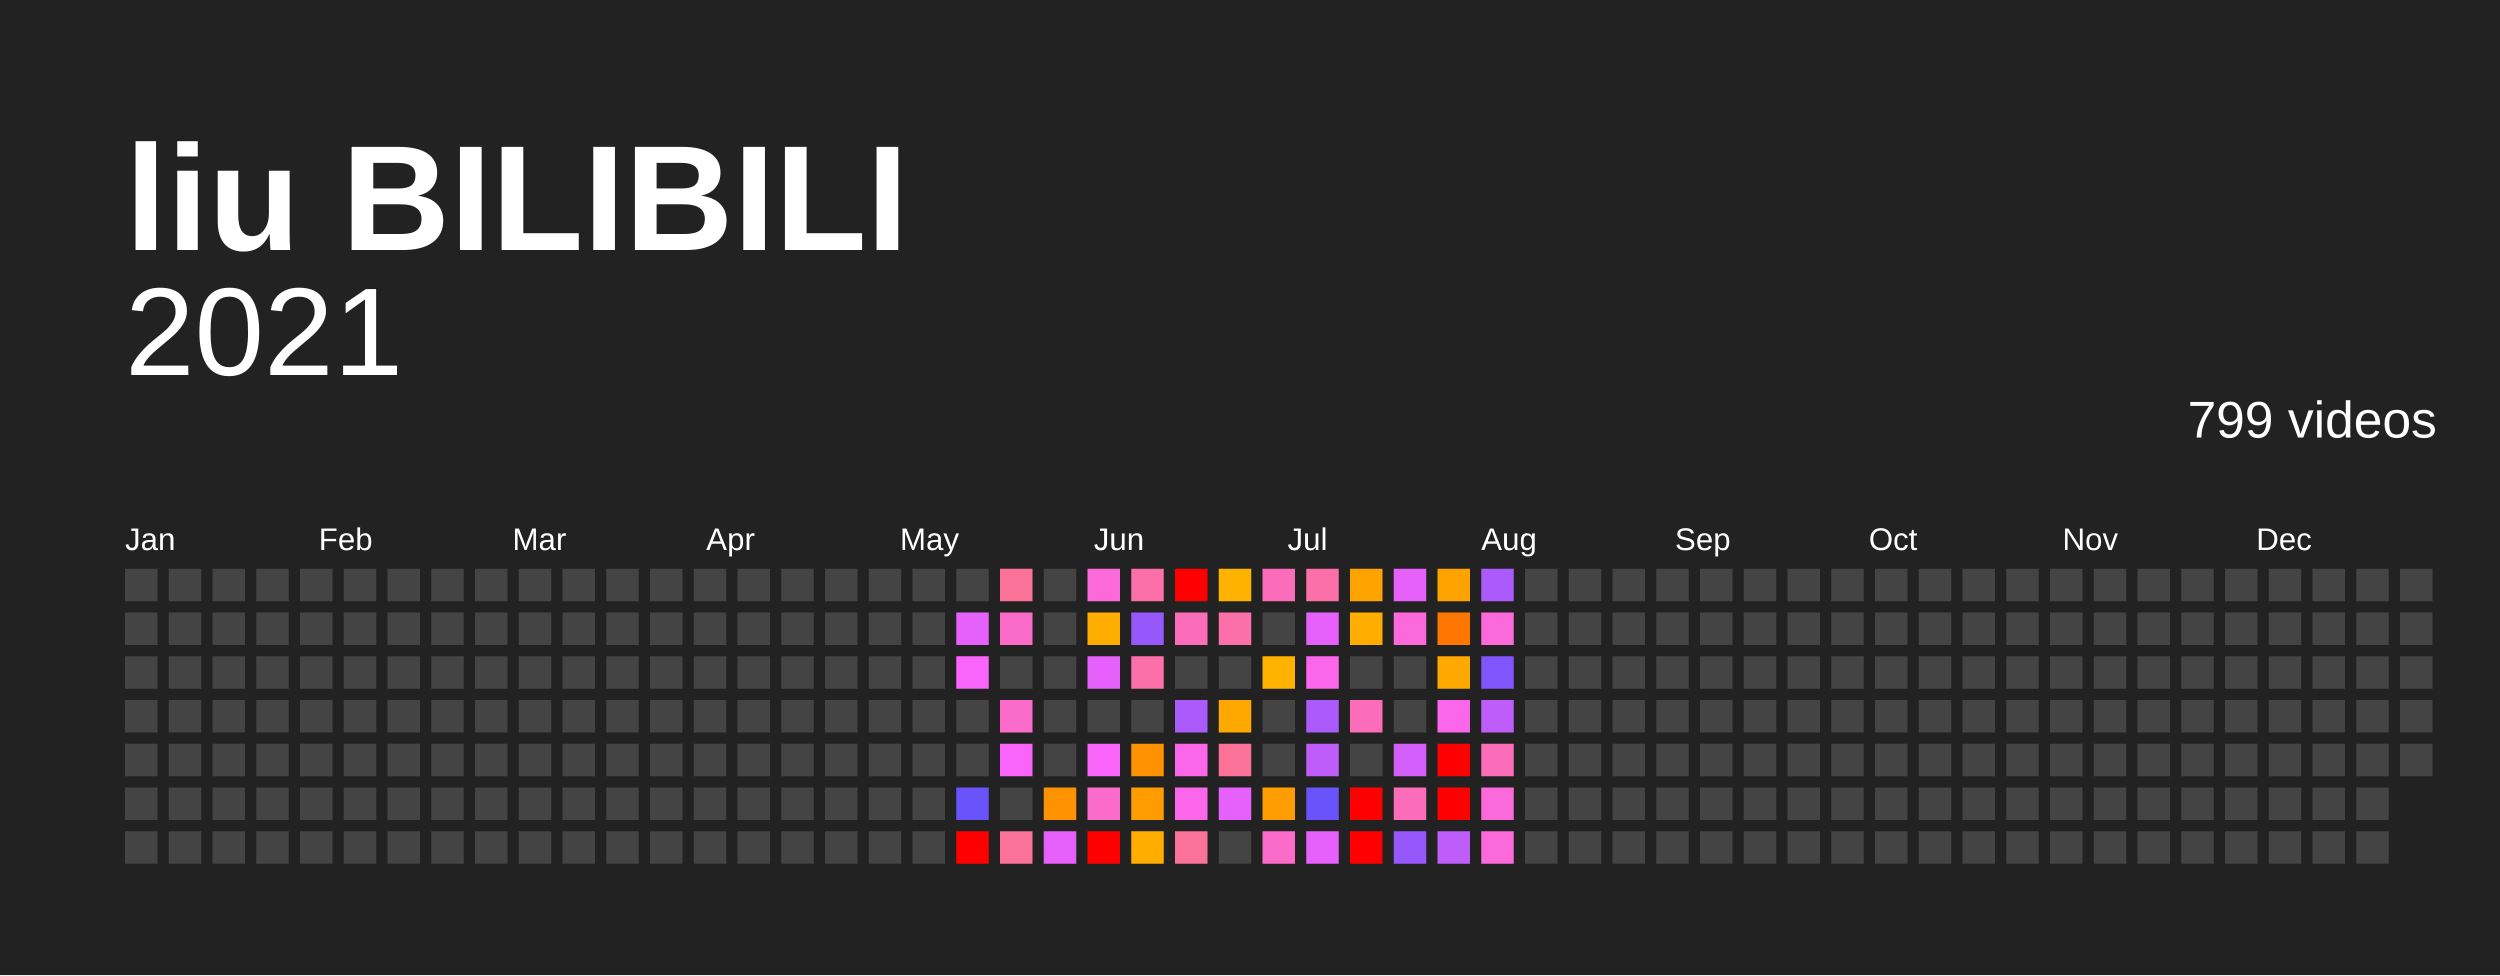
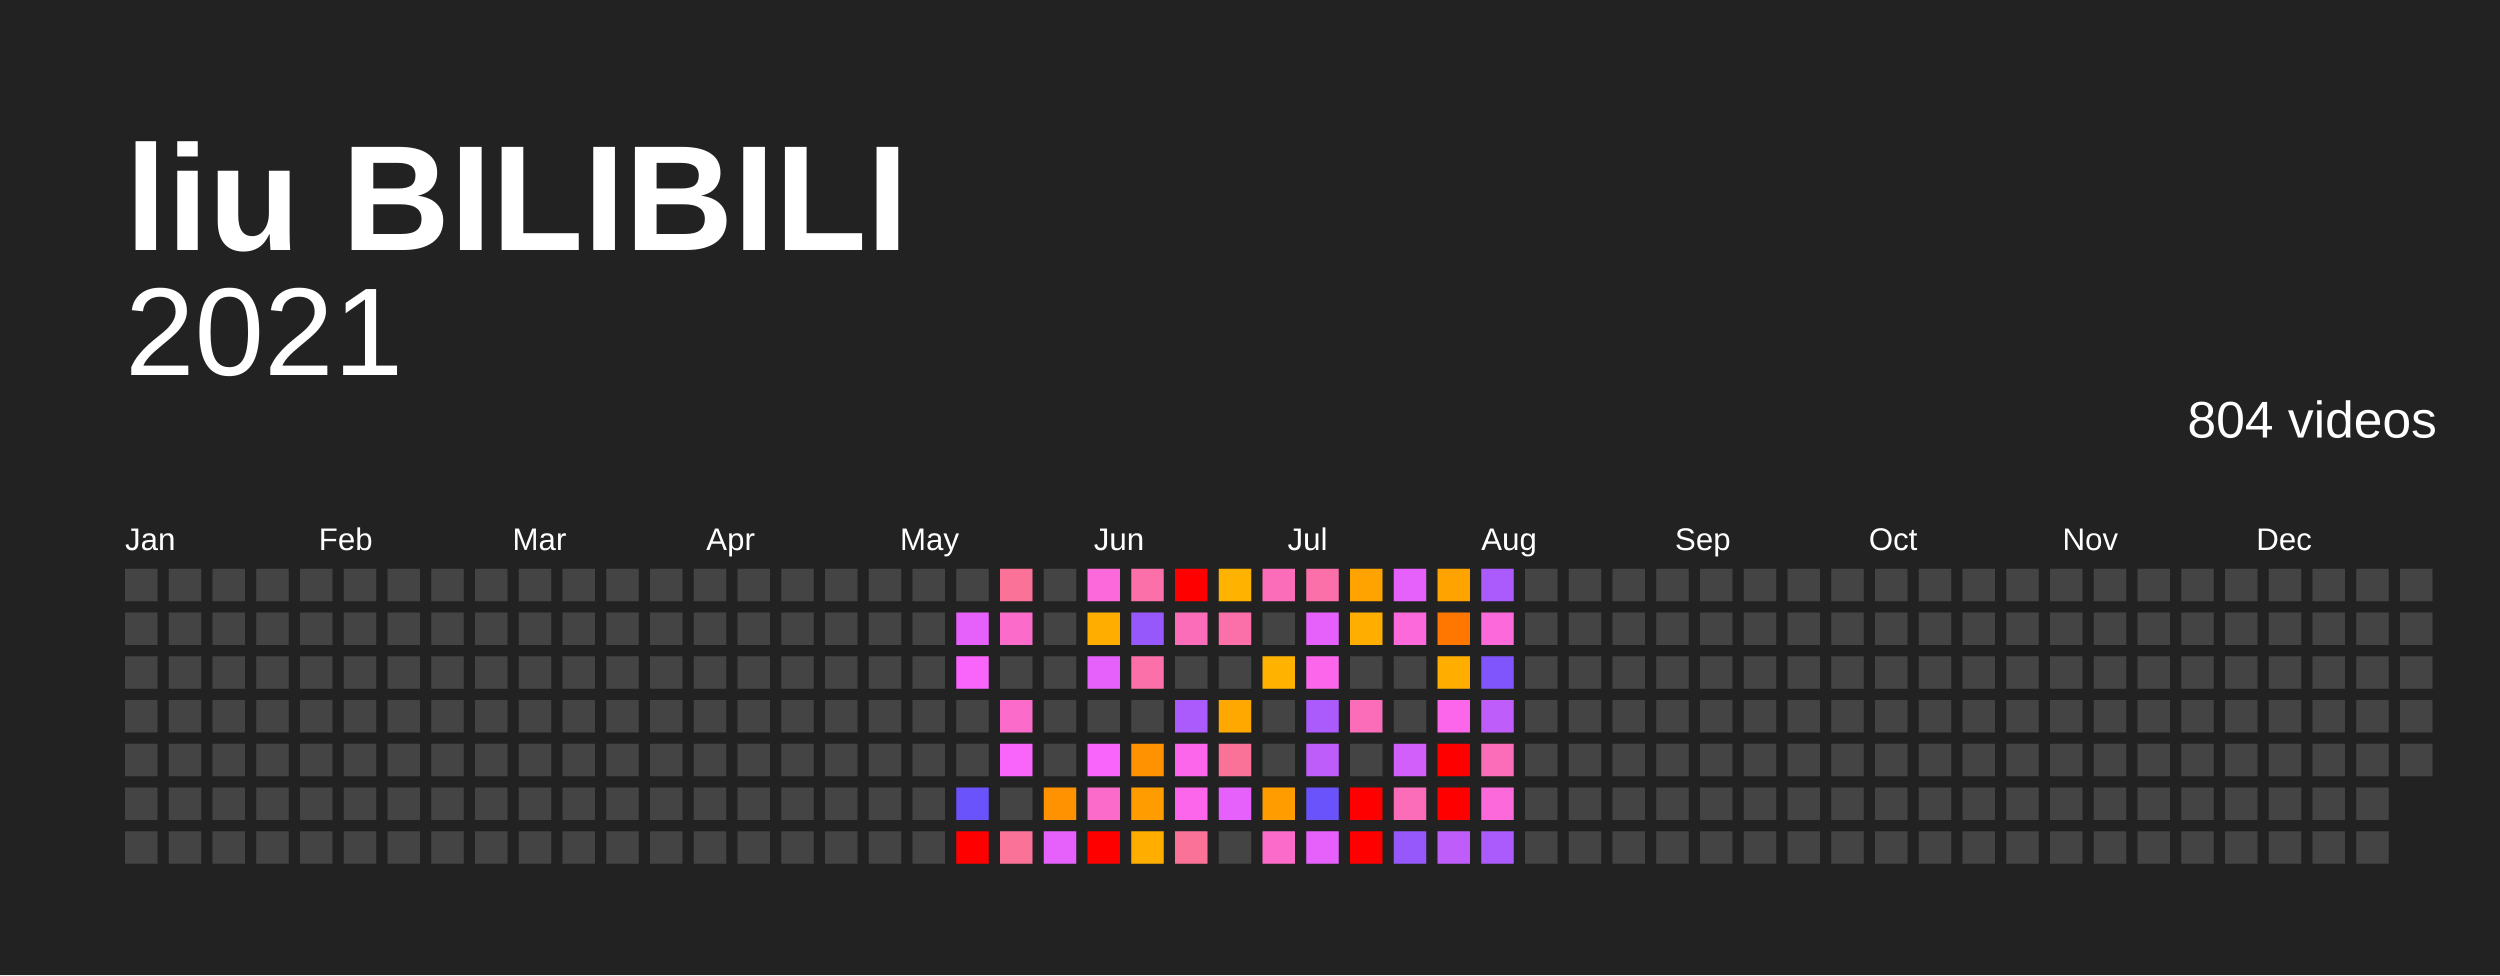
<svg xmlns="http://www.w3.org/2000/svg" baseProfile="full" height="78mm" version="1.1" viewBox="0,0,200,78" width="200mm">
  <defs />
  <rect fill="#222222" height="78" width="200" x="0" y="0" />
  <text fill="#FFFFFF" style="font-size:12px; font-family:Arial; font-weight:bold;" x="10" y="20">liu BILIBILI</text>
  <text alignment-baseline="hanging" fill="#FFFFFF" style="font-size:10.0px; font-family:Arial;" x="10" y="30">2021</text>
-   <text alignment-baseline="hanging" fill="#FFFFFF" style="font-size:4.125px; font-family:Arial;" x="175" y="35">799 videos</text>
+   <text alignment-baseline="hanging" fill="#FFFFFF" style="font-size:4.125px; font-family:Arial;" x="175" y="35">804 videos</text>
  <text fill="#FFFFFF" style="font-size:2.5px; font-family:Arial" x="10.0" y="44">Jan</text>
  <text fill="#FFFFFF" style="font-size:2.5px; font-family:Arial" x="25.5" y="44">Feb</text>
  <text fill="#FFFFFF" style="font-size:2.5px; font-family:Arial" x="41.0" y="44">Mar</text>
  <text fill="#FFFFFF" style="font-size:2.5px; font-family:Arial" x="56.5" y="44">Apr</text>
  <text fill="#FFFFFF" style="font-size:2.5px; font-family:Arial" x="72.0" y="44">May</text>
  <text fill="#FFFFFF" style="font-size:2.5px; font-family:Arial" x="87.5" y="44">Jun</text>
  <text fill="#FFFFFF" style="font-size:2.5px; font-family:Arial" x="103.0" y="44">Jul</text>
  <text fill="#FFFFFF" style="font-size:2.5px; font-family:Arial" x="118.5" y="44">Aug</text>
  <text fill="#FFFFFF" style="font-size:2.5px; font-family:Arial" x="134.0" y="44">Sep</text>
  <text fill="#FFFFFF" style="font-size:2.5px; font-family:Arial" x="149.5" y="44">Oct</text>
  <text fill="#FFFFFF" style="font-size:2.5px; font-family:Arial" x="165.0" y="44">Nov</text>
  <text fill="#FFFFFF" style="font-size:2.5px; font-family:Arial" x="180.5" y="44">Dec</text>
  <rect fill="#444444" height="2.6" width="2.6" x="10.0" y="45.5" />
  <rect fill="#444444" height="2.6" width="2.6" x="10.0" y="49.0" />
  <rect fill="#444444" height="2.6" width="2.6" x="10.0" y="52.5" />
  <rect fill="#444444" height="2.6" width="2.6" x="10.0" y="56.0" />
  <rect fill="#444444" height="2.6" width="2.6" x="10.0" y="59.5" />
  <rect fill="#444444" height="2.6" width="2.6" x="10.0" y="63.0" />
  <rect fill="#444444" height="2.6" width="2.6" x="10.0" y="66.5" />
  <rect fill="#444444" height="2.6" width="2.6" x="13.5" y="45.5" />
  <rect fill="#444444" height="2.6" width="2.6" x="13.5" y="49.0" />
  <rect fill="#444444" height="2.6" width="2.6" x="13.5" y="52.5" />
  <rect fill="#444444" height="2.6" width="2.6" x="13.5" y="56.0" />
  <rect fill="#444444" height="2.6" width="2.6" x="13.5" y="59.5" />
  <rect fill="#444444" height="2.6" width="2.6" x="13.5" y="63.0" />
  <rect fill="#444444" height="2.6" width="2.6" x="13.5" y="66.5" />
  <rect fill="#444444" height="2.6" width="2.6" x="17.0" y="45.5" />
  <rect fill="#444444" height="2.6" width="2.6" x="17.0" y="49.0" />
  <rect fill="#444444" height="2.6" width="2.6" x="17.0" y="52.5" />
  <rect fill="#444444" height="2.6" width="2.6" x="17.0" y="56.0" />
  <rect fill="#444444" height="2.6" width="2.6" x="17.0" y="59.5" />
  <rect fill="#444444" height="2.6" width="2.6" x="17.0" y="63.0" />
  <rect fill="#444444" height="2.6" width="2.6" x="17.0" y="66.5" />
  <rect fill="#444444" height="2.6" width="2.6" x="20.5" y="45.5" />
  <rect fill="#444444" height="2.6" width="2.6" x="20.5" y="49.0" />
  <rect fill="#444444" height="2.6" width="2.6" x="20.5" y="52.5" />
  <rect fill="#444444" height="2.6" width="2.6" x="20.5" y="56.0" />
  <rect fill="#444444" height="2.6" width="2.6" x="20.5" y="59.5" />
  <rect fill="#444444" height="2.6" width="2.6" x="20.5" y="63.0" />
  <rect fill="#444444" height="2.6" width="2.6" x="20.5" y="66.5" />
  <rect fill="#444444" height="2.6" width="2.6" x="24.0" y="45.5" />
  <rect fill="#444444" height="2.6" width="2.6" x="24.0" y="49.0" />
  <rect fill="#444444" height="2.6" width="2.6" x="24.0" y="52.5" />
  <rect fill="#444444" height="2.6" width="2.6" x="24.0" y="56.0" />
  <rect fill="#444444" height="2.6" width="2.6" x="24.0" y="59.5" />
  <rect fill="#444444" height="2.6" width="2.6" x="24.0" y="63.0" />
  <rect fill="#444444" height="2.6" width="2.6" x="24.0" y="66.5" />
  <rect fill="#444444" height="2.6" width="2.6" x="27.5" y="45.5" />
  <rect fill="#444444" height="2.6" width="2.6" x="27.5" y="49.0" />
  <rect fill="#444444" height="2.6" width="2.6" x="27.5" y="52.5" />
  <rect fill="#444444" height="2.6" width="2.6" x="27.5" y="56.0" />
  <rect fill="#444444" height="2.6" width="2.6" x="27.5" y="59.5" />
  <rect fill="#444444" height="2.6" width="2.6" x="27.5" y="63.0" />
  <rect fill="#444444" height="2.6" width="2.6" x="27.5" y="66.5" />
  <rect fill="#444444" height="2.6" width="2.6" x="31.0" y="45.5" />
  <rect fill="#444444" height="2.6" width="2.6" x="31.0" y="49.0" />
  <rect fill="#444444" height="2.6" width="2.6" x="31.0" y="52.5" />
  <rect fill="#444444" height="2.6" width="2.6" x="31.0" y="56.0" />
  <rect fill="#444444" height="2.6" width="2.6" x="31.0" y="59.5" />
  <rect fill="#444444" height="2.6" width="2.6" x="31.0" y="63.0" />
  <rect fill="#444444" height="2.6" width="2.6" x="31.0" y="66.5" />
  <rect fill="#444444" height="2.6" width="2.6" x="34.5" y="45.5" />
  <rect fill="#444444" height="2.6" width="2.6" x="34.5" y="49.0" />
  <rect fill="#444444" height="2.6" width="2.6" x="34.5" y="52.5" />
  <rect fill="#444444" height="2.6" width="2.6" x="34.5" y="56.0" />
  <rect fill="#444444" height="2.6" width="2.6" x="34.5" y="59.5" />
  <rect fill="#444444" height="2.6" width="2.6" x="34.5" y="63.0" />
  <rect fill="#444444" height="2.6" width="2.6" x="34.5" y="66.5" />
  <rect fill="#444444" height="2.6" width="2.6" x="38.0" y="45.5" />
  <rect fill="#444444" height="2.6" width="2.6" x="38.0" y="49.0" />
  <rect fill="#444444" height="2.6" width="2.6" x="38.0" y="52.5" />
  <rect fill="#444444" height="2.6" width="2.6" x="38.0" y="56.0" />
  <rect fill="#444444" height="2.6" width="2.6" x="38.0" y="59.5" />
  <rect fill="#444444" height="2.6" width="2.6" x="38.0" y="63.0" />
  <rect fill="#444444" height="2.6" width="2.6" x="38.0" y="66.5" />
  <rect fill="#444444" height="2.6" width="2.6" x="41.5" y="45.5" />
  <rect fill="#444444" height="2.6" width="2.6" x="41.5" y="49.0" />
  <rect fill="#444444" height="2.6" width="2.6" x="41.5" y="52.5" />
  <rect fill="#444444" height="2.6" width="2.6" x="41.5" y="56.0" />
  <rect fill="#444444" height="2.6" width="2.6" x="41.5" y="59.5" />
  <rect fill="#444444" height="2.6" width="2.6" x="41.5" y="63.0" />
  <rect fill="#444444" height="2.6" width="2.6" x="41.5" y="66.5" />
  <rect fill="#444444" height="2.6" width="2.6" x="45.0" y="45.5" />
  <rect fill="#444444" height="2.6" width="2.6" x="45.0" y="49.0" />
  <rect fill="#444444" height="2.6" width="2.6" x="45.0" y="52.5" />
  <rect fill="#444444" height="2.6" width="2.6" x="45.0" y="56.0" />
  <rect fill="#444444" height="2.6" width="2.6" x="45.0" y="59.5" />
  <rect fill="#444444" height="2.6" width="2.6" x="45.0" y="63.0" />
  <rect fill="#444444" height="2.6" width="2.6" x="45.0" y="66.5" />
  <rect fill="#444444" height="2.6" width="2.6" x="48.5" y="45.5" />
  <rect fill="#444444" height="2.6" width="2.6" x="48.5" y="49.0" />
  <rect fill="#444444" height="2.6" width="2.6" x="48.5" y="52.5" />
  <rect fill="#444444" height="2.6" width="2.6" x="48.5" y="56.0" />
  <rect fill="#444444" height="2.6" width="2.6" x="48.5" y="59.5" />
  <rect fill="#444444" height="2.6" width="2.6" x="48.5" y="63.0" />
  <rect fill="#444444" height="2.6" width="2.6" x="48.5" y="66.5" />
  <rect fill="#444444" height="2.6" width="2.6" x="52.0" y="45.5" />
  <rect fill="#444444" height="2.6" width="2.6" x="52.0" y="49.0" />
  <rect fill="#444444" height="2.6" width="2.6" x="52.0" y="52.5" />
  <rect fill="#444444" height="2.6" width="2.6" x="52.0" y="56.0" />
  <rect fill="#444444" height="2.6" width="2.6" x="52.0" y="59.5" />
  <rect fill="#444444" height="2.6" width="2.6" x="52.0" y="63.0" />
  <rect fill="#444444" height="2.6" width="2.6" x="52.0" y="66.5" />
  <rect fill="#444444" height="2.6" width="2.6" x="55.5" y="45.5" />
  <rect fill="#444444" height="2.6" width="2.6" x="55.5" y="49.0" />
  <rect fill="#444444" height="2.6" width="2.6" x="55.5" y="52.5" />
  <rect fill="#444444" height="2.6" width="2.6" x="55.5" y="56.0" />
  <rect fill="#444444" height="2.6" width="2.6" x="55.5" y="59.5" />
  <rect fill="#444444" height="2.6" width="2.6" x="55.5" y="63.0" />
  <rect fill="#444444" height="2.6" width="2.6" x="55.5" y="66.5" />
  <rect fill="#444444" height="2.6" width="2.6" x="59.0" y="45.5" />
  <rect fill="#444444" height="2.6" width="2.6" x="59.0" y="49.0" />
  <rect fill="#444444" height="2.6" width="2.6" x="59.0" y="52.5" />
  <rect fill="#444444" height="2.6" width="2.6" x="59.0" y="56.0" />
  <rect fill="#444444" height="2.6" width="2.6" x="59.0" y="59.5" />
  <rect fill="#444444" height="2.6" width="2.6" x="59.0" y="63.0" />
  <rect fill="#444444" height="2.6" width="2.6" x="59.0" y="66.5" />
  <rect fill="#444444" height="2.6" width="2.6" x="62.5" y="45.5" />
  <rect fill="#444444" height="2.6" width="2.6" x="62.5" y="49.0" />
  <rect fill="#444444" height="2.6" width="2.6" x="62.5" y="52.5" />
  <rect fill="#444444" height="2.6" width="2.6" x="62.5" y="56.0" />
  <rect fill="#444444" height="2.6" width="2.6" x="62.5" y="59.5" />
  <rect fill="#444444" height="2.6" width="2.6" x="62.5" y="63.0" />
  <rect fill="#444444" height="2.6" width="2.6" x="62.5" y="66.5" />
  <rect fill="#444444" height="2.6" width="2.6" x="66.0" y="45.5" />
  <rect fill="#444444" height="2.6" width="2.6" x="66.0" y="49.0" />
  <rect fill="#444444" height="2.6" width="2.6" x="66.0" y="52.5" />
  <rect fill="#444444" height="2.6" width="2.6" x="66.0" y="56.0" />
  <rect fill="#444444" height="2.6" width="2.6" x="66.0" y="59.5" />
  <rect fill="#444444" height="2.6" width="2.6" x="66.0" y="63.0" />
  <rect fill="#444444" height="2.6" width="2.6" x="66.0" y="66.5" />
  <rect fill="#444444" height="2.6" width="2.6" x="69.5" y="45.5" />
  <rect fill="#444444" height="2.6" width="2.6" x="69.5" y="49.0" />
  <rect fill="#444444" height="2.6" width="2.6" x="69.5" y="52.5" />
  <rect fill="#444444" height="2.6" width="2.6" x="69.5" y="56.0" />
  <rect fill="#444444" height="2.6" width="2.6" x="69.5" y="59.5" />
  <rect fill="#444444" height="2.6" width="2.6" x="69.5" y="63.0" />
  <rect fill="#444444" height="2.6" width="2.6" x="69.5" y="66.5" />
  <rect fill="#444444" height="2.6" width="2.6" x="73.0" y="45.5" />
  <rect fill="#444444" height="2.6" width="2.6" x="73.0" y="49.0" />
  <rect fill="#444444" height="2.6" width="2.6" x="73.0" y="52.5" />
  <rect fill="#444444" height="2.6" width="2.6" x="73.0" y="56.0" />
  <rect fill="#444444" height="2.6" width="2.6" x="73.0" y="59.5" />
  <rect fill="#444444" height="2.6" width="2.6" x="73.0" y="63.0" />
  <rect fill="#444444" height="2.6" width="2.6" x="73.0" y="66.5" />
  <rect fill="#444444" height="2.6" width="2.6" x="76.5" y="45.5" />
  <rect fill="#e661fb" height="2.6" width="2.6" x="76.5" y="49.0" />
  <rect fill="#f964fb" height="2.6" width="2.6" x="76.5" y="52.5" />
  <rect fill="#444444" height="2.6" width="2.6" x="76.5" y="56.0" />
  <rect fill="#444444" height="2.6" width="2.6" x="76.5" y="59.5" />
  <rect fill="#6a53fb" height="2.6" width="2.6" x="76.5" y="63.0" />
  <rect fill="red" height="2.6" width="2.6" x="76.5" y="66.5" />
  <rect fill="#fb7299" height="2.6" width="2.6" x="80.0" y="45.5" />
  <rect fill="#fb6bc9" height="2.6" width="2.6" x="80.0" y="49.0" />
  <rect fill="#444444" height="2.6" width="2.6" x="80.0" y="52.5" />
  <rect fill="#fb6bc9" height="2.6" width="2.6" x="80.0" y="56.0" />
  <rect fill="#f964fb" height="2.6" width="2.6" x="80.0" y="59.5" />
  <rect fill="#444444" height="2.6" width="2.6" x="80.0" y="63.0" />
  <rect fill="#fb7299" height="2.6" width="2.6" x="80.0" y="66.5" />
  <rect fill="#444444" height="2.6" width="2.6" x="83.5" y="45.5" />
  <rect fill="#444444" height="2.6" width="2.6" x="83.5" y="49.0" />
  <rect fill="#444444" height="2.6" width="2.6" x="83.5" y="52.5" />
  <rect fill="#444444" height="2.6" width="2.6" x="83.5" y="56.0" />
  <rect fill="#444444" height="2.6" width="2.6" x="83.5" y="59.5" />
  <rect fill="#ff9200" height="2.6" width="2.6" x="83.5" y="63.0" />
  <rect fill="#e661fb" height="2.6" width="2.6" x="83.5" y="66.5" />
  <rect fill="#fb69da" height="2.6" width="2.6" x="87.0" y="45.5" />
  <rect fill="#ffae00" height="2.6" width="2.6" x="87.0" y="49.0" />
  <rect fill="#e661fb" height="2.6" width="2.6" x="87.0" y="52.5" />
  <rect fill="#444444" height="2.6" width="2.6" x="87.0" y="56.0" />
  <rect fill="#f964fb" height="2.6" width="2.6" x="87.0" y="59.5" />
  <rect fill="#fb6bc9" height="2.6" width="2.6" x="87.0" y="63.0" />
  <rect fill="red" height="2.6" width="2.6" x="87.0" y="66.5" />
  <rect fill="#fb70a8" height="2.6" width="2.6" x="90.5" y="45.5" />
  <rect fill="#9658fb" height="2.6" width="2.6" x="90.5" y="49.0" />
  <rect fill="#fb70a8" height="2.6" width="2.6" x="90.5" y="52.5" />
  <rect fill="#444444" height="2.6" width="2.6" x="90.5" y="56.0" />
  <rect fill="#ff9200" height="2.6" width="2.6" x="90.5" y="59.5" />
  <rect fill="#ff9d00" height="2.6" width="2.6" x="90.5" y="63.0" />
  <rect fill="#ffae00" height="2.6" width="2.6" x="90.5" y="66.5" />
  <rect fill="red" height="2.6" width="2.6" x="94.0" y="45.5" />
  <rect fill="#fb6db8" height="2.6" width="2.6" x="94.0" y="49.0" />
  <rect fill="#444444" height="2.6" width="2.6" x="94.0" y="52.5" />
  <rect fill="#ab5afb" height="2.6" width="2.6" x="94.0" y="56.0" />
  <rect fill="#fb66eb" height="2.6" width="2.6" x="94.0" y="59.5" />
  <rect fill="#fb66eb" height="2.6" width="2.6" x="94.0" y="63.0" />
  <rect fill="#fb7299" height="2.6" width="2.6" x="94.0" y="66.5" />
  <rect fill="#ffb300" height="2.6" width="2.6" x="97.5" y="45.5" />
  <rect fill="#fb70a8" height="2.6" width="2.6" x="97.5" y="49.0" />
  <rect fill="#444444" height="2.6" width="2.6" x="97.5" y="52.5" />
  <rect fill="#ffa800" height="2.6" width="2.6" x="97.5" y="56.0" />
  <rect fill="#fb7299" height="2.6" width="2.6" x="97.5" y="59.5" />
  <rect fill="#e661fb" height="2.6" width="2.6" x="97.5" y="63.0" />
  <rect fill="#444444" height="2.6" width="2.6" x="97.5" y="66.5" />
  <rect fill="#fb6db8" height="2.6" width="2.6" x="101.0" y="45.5" />
  <rect fill="#444444" height="2.6" width="2.6" x="101.0" y="49.0" />
  <rect fill="#ffb300" height="2.6" width="2.6" x="101.0" y="52.5" />
  <rect fill="#444444" height="2.6" width="2.6" x="101.0" y="56.0" />
  <rect fill="#444444" height="2.6" width="2.6" x="101.0" y="59.5" />
  <rect fill="#ff9d00" height="2.6" width="2.6" x="101.0" y="63.0" />
  <rect fill="#fb6bc9" height="2.6" width="2.6" x="101.0" y="66.5" />
  <rect fill="#fb70a8" height="2.6" width="2.6" x="104.5" y="45.5" />
  <rect fill="#e661fb" height="2.6" width="2.6" x="104.5" y="49.0" />
  <rect fill="#fb66eb" height="2.6" width="2.6" x="104.5" y="52.5" />
  <rect fill="#ab5afb" height="2.6" width="2.6" x="104.5" y="56.0" />
  <rect fill="#bf5dfb" height="2.6" width="2.6" x="104.5" y="59.5" />
  <rect fill="#6a53fb" height="2.6" width="2.6" x="104.5" y="63.0" />
  <rect fill="#e661fb" height="2.6" width="2.6" x="104.5" y="66.5" />
  <rect fill="#ffa300" height="2.6" width="2.6" x="108.0" y="45.5" />
  <rect fill="#ffae00" height="2.6" width="2.6" x="108.0" y="49.0" />
  <rect fill="#444444" height="2.6" width="2.6" x="108.0" y="52.5" />
  <rect fill="#fb6db8" height="2.6" width="2.6" x="108.0" y="56.0" />
  <rect fill="#444444" height="2.6" width="2.6" x="108.0" y="59.5" />
  <rect fill="red" height="2.6" width="2.6" x="108.0" y="63.0" />
  <rect fill="red" height="2.6" width="2.6" x="108.0" y="66.5" />
  <rect fill="#e661fb" height="2.6" width="2.6" x="111.5" y="45.5" />
  <rect fill="#fb69da" height="2.6" width="2.6" x="111.5" y="49.0" />
  <rect fill="#444444" height="2.6" width="2.6" x="111.5" y="52.5" />
  <rect fill="#444444" height="2.6" width="2.6" x="111.5" y="56.0" />
  <rect fill="#d35ffb" height="2.6" width="2.6" x="111.5" y="59.5" />
  <rect fill="#fb6db8" height="2.6" width="2.6" x="111.5" y="63.0" />
  <rect fill="#9658fb" height="2.6" width="2.6" x="111.5" y="66.5" />
  <rect fill="#ffa300" height="2.6" width="2.6" x="115.0" y="45.5" />
  <rect fill="#ff7700" height="2.6" width="2.6" x="115.0" y="49.0" />
-   <rect fill="#ffa800" height="2.6" width="2.6" x="115.0" y="52.5" />
+   <rect fill="#ffae00" height="2.6" width="2.6" x="115.0" y="52.5" />
  <rect fill="#fb66eb" height="2.6" width="2.6" x="115.0" y="56.0" />
  <rect fill="red" height="2.6" width="2.6" x="115.0" y="59.5" />
  <rect fill="red" height="2.6" width="2.6" x="115.0" y="63.0" />
  <rect fill="#bf5dfb" height="2.6" width="2.6" x="115.0" y="66.5" />
  <rect fill="#ab5afb" height="2.6" width="2.6" x="118.5" y="45.5" />
  <rect fill="#fb69da" height="2.6" width="2.6" x="118.5" y="49.0" />
  <rect fill="#8055fb" height="2.6" width="2.6" x="118.5" y="52.5" />
  <rect fill="#bf5dfb" height="2.6" width="2.6" x="118.5" y="56.0" />
  <rect fill="#fb6db8" height="2.6" width="2.6" x="118.5" y="59.5" />
  <rect fill="#fb69da" height="2.6" width="2.6" x="118.5" y="63.0" />
-   <rect fill="#fb69da" height="2.6" width="2.6" x="118.5" y="66.5" />
+   <rect fill="#ab5afb" height="2.6" width="2.6" x="118.5" y="66.5" />
  <rect fill="#444444" height="2.6" width="2.6" x="122.0" y="45.5" />
  <rect fill="#444444" height="2.6" width="2.6" x="122.0" y="49.0" />
  <rect fill="#444444" height="2.6" width="2.6" x="122.0" y="52.5" />
  <rect fill="#444444" height="2.6" width="2.6" x="122.0" y="56.0" />
  <rect fill="#444444" height="2.6" width="2.6" x="122.0" y="59.5" />
  <rect fill="#444444" height="2.6" width="2.6" x="122.0" y="63.0" />
  <rect fill="#444444" height="2.6" width="2.6" x="122.0" y="66.5" />
  <rect fill="#444444" height="2.6" width="2.6" x="125.5" y="45.5" />
  <rect fill="#444444" height="2.6" width="2.6" x="125.5" y="49.0" />
  <rect fill="#444444" height="2.6" width="2.6" x="125.5" y="52.5" />
  <rect fill="#444444" height="2.6" width="2.6" x="125.5" y="56.0" />
  <rect fill="#444444" height="2.6" width="2.6" x="125.5" y="59.5" />
  <rect fill="#444444" height="2.6" width="2.6" x="125.5" y="63.0" />
  <rect fill="#444444" height="2.6" width="2.6" x="125.5" y="66.5" />
  <rect fill="#444444" height="2.6" width="2.6" x="129.0" y="45.5" />
  <rect fill="#444444" height="2.6" width="2.6" x="129.0" y="49.0" />
  <rect fill="#444444" height="2.6" width="2.6" x="129.0" y="52.5" />
  <rect fill="#444444" height="2.6" width="2.6" x="129.0" y="56.0" />
  <rect fill="#444444" height="2.6" width="2.6" x="129.0" y="59.5" />
  <rect fill="#444444" height="2.6" width="2.6" x="129.0" y="63.0" />
  <rect fill="#444444" height="2.6" width="2.6" x="129.0" y="66.5" />
  <rect fill="#444444" height="2.6" width="2.6" x="132.5" y="45.5" />
  <rect fill="#444444" height="2.6" width="2.6" x="132.5" y="49.0" />
  <rect fill="#444444" height="2.6" width="2.6" x="132.5" y="52.5" />
  <rect fill="#444444" height="2.6" width="2.6" x="132.5" y="56.0" />
  <rect fill="#444444" height="2.6" width="2.6" x="132.5" y="59.5" />
  <rect fill="#444444" height="2.6" width="2.6" x="132.5" y="63.0" />
  <rect fill="#444444" height="2.6" width="2.6" x="132.5" y="66.5" />
  <rect fill="#444444" height="2.6" width="2.6" x="136.0" y="45.5" />
  <rect fill="#444444" height="2.6" width="2.6" x="136.0" y="49.0" />
  <rect fill="#444444" height="2.6" width="2.6" x="136.0" y="52.5" />
  <rect fill="#444444" height="2.6" width="2.6" x="136.0" y="56.0" />
  <rect fill="#444444" height="2.6" width="2.6" x="136.0" y="59.5" />
  <rect fill="#444444" height="2.6" width="2.6" x="136.0" y="63.0" />
  <rect fill="#444444" height="2.6" width="2.6" x="136.0" y="66.5" />
  <rect fill="#444444" height="2.6" width="2.6" x="139.5" y="45.5" />
  <rect fill="#444444" height="2.6" width="2.6" x="139.5" y="49.0" />
  <rect fill="#444444" height="2.6" width="2.6" x="139.5" y="52.5" />
  <rect fill="#444444" height="2.6" width="2.6" x="139.5" y="56.0" />
  <rect fill="#444444" height="2.6" width="2.6" x="139.5" y="59.5" />
  <rect fill="#444444" height="2.6" width="2.6" x="139.5" y="63.0" />
  <rect fill="#444444" height="2.6" width="2.6" x="139.5" y="66.5" />
  <rect fill="#444444" height="2.6" width="2.6" x="143.0" y="45.5" />
  <rect fill="#444444" height="2.6" width="2.6" x="143.0" y="49.0" />
  <rect fill="#444444" height="2.6" width="2.6" x="143.0" y="52.5" />
  <rect fill="#444444" height="2.6" width="2.6" x="143.0" y="56.0" />
  <rect fill="#444444" height="2.6" width="2.6" x="143.0" y="59.5" />
  <rect fill="#444444" height="2.6" width="2.6" x="143.0" y="63.0" />
  <rect fill="#444444" height="2.6" width="2.6" x="143.0" y="66.5" />
  <rect fill="#444444" height="2.6" width="2.6" x="146.5" y="45.5" />
  <rect fill="#444444" height="2.6" width="2.6" x="146.5" y="49.0" />
  <rect fill="#444444" height="2.6" width="2.6" x="146.5" y="52.5" />
  <rect fill="#444444" height="2.6" width="2.6" x="146.5" y="56.0" />
  <rect fill="#444444" height="2.6" width="2.6" x="146.5" y="59.5" />
  <rect fill="#444444" height="2.6" width="2.6" x="146.5" y="63.0" />
  <rect fill="#444444" height="2.6" width="2.6" x="146.5" y="66.5" />
  <rect fill="#444444" height="2.6" width="2.6" x="150.0" y="45.5" />
  <rect fill="#444444" height="2.6" width="2.6" x="150.0" y="49.0" />
  <rect fill="#444444" height="2.6" width="2.6" x="150.0" y="52.5" />
  <rect fill="#444444" height="2.6" width="2.6" x="150.0" y="56.0" />
  <rect fill="#444444" height="2.6" width="2.6" x="150.0" y="59.5" />
  <rect fill="#444444" height="2.6" width="2.6" x="150.0" y="63.0" />
  <rect fill="#444444" height="2.6" width="2.6" x="150.0" y="66.5" />
  <rect fill="#444444" height="2.6" width="2.6" x="153.5" y="45.5" />
  <rect fill="#444444" height="2.6" width="2.6" x="153.5" y="49.0" />
  <rect fill="#444444" height="2.6" width="2.6" x="153.5" y="52.5" />
  <rect fill="#444444" height="2.6" width="2.6" x="153.5" y="56.0" />
  <rect fill="#444444" height="2.6" width="2.6" x="153.5" y="59.5" />
  <rect fill="#444444" height="2.6" width="2.6" x="153.5" y="63.0" />
  <rect fill="#444444" height="2.6" width="2.6" x="153.5" y="66.5" />
  <rect fill="#444444" height="2.6" width="2.6" x="157.0" y="45.5" />
  <rect fill="#444444" height="2.6" width="2.6" x="157.0" y="49.0" />
  <rect fill="#444444" height="2.6" width="2.6" x="157.0" y="52.5" />
  <rect fill="#444444" height="2.6" width="2.6" x="157.0" y="56.0" />
  <rect fill="#444444" height="2.6" width="2.6" x="157.0" y="59.5" />
  <rect fill="#444444" height="2.6" width="2.6" x="157.0" y="63.0" />
  <rect fill="#444444" height="2.6" width="2.6" x="157.0" y="66.5" />
  <rect fill="#444444" height="2.6" width="2.6" x="160.5" y="45.5" />
  <rect fill="#444444" height="2.6" width="2.6" x="160.5" y="49.0" />
  <rect fill="#444444" height="2.6" width="2.6" x="160.5" y="52.5" />
  <rect fill="#444444" height="2.6" width="2.6" x="160.5" y="56.0" />
  <rect fill="#444444" height="2.6" width="2.6" x="160.5" y="59.5" />
  <rect fill="#444444" height="2.6" width="2.6" x="160.5" y="63.0" />
  <rect fill="#444444" height="2.6" width="2.6" x="160.5" y="66.5" />
  <rect fill="#444444" height="2.6" width="2.6" x="164.0" y="45.5" />
  <rect fill="#444444" height="2.6" width="2.6" x="164.0" y="49.0" />
  <rect fill="#444444" height="2.6" width="2.6" x="164.0" y="52.5" />
  <rect fill="#444444" height="2.6" width="2.6" x="164.0" y="56.0" />
  <rect fill="#444444" height="2.6" width="2.6" x="164.0" y="59.5" />
  <rect fill="#444444" height="2.6" width="2.6" x="164.0" y="63.0" />
  <rect fill="#444444" height="2.6" width="2.6" x="164.0" y="66.5" />
  <rect fill="#444444" height="2.6" width="2.6" x="167.5" y="45.5" />
  <rect fill="#444444" height="2.6" width="2.6" x="167.5" y="49.0" />
  <rect fill="#444444" height="2.6" width="2.6" x="167.5" y="52.5" />
  <rect fill="#444444" height="2.6" width="2.6" x="167.5" y="56.0" />
  <rect fill="#444444" height="2.6" width="2.6" x="167.5" y="59.5" />
  <rect fill="#444444" height="2.6" width="2.6" x="167.5" y="63.0" />
  <rect fill="#444444" height="2.6" width="2.6" x="167.5" y="66.5" />
  <rect fill="#444444" height="2.6" width="2.6" x="171.0" y="45.5" />
  <rect fill="#444444" height="2.6" width="2.6" x="171.0" y="49.0" />
  <rect fill="#444444" height="2.6" width="2.6" x="171.0" y="52.5" />
  <rect fill="#444444" height="2.6" width="2.6" x="171.0" y="56.0" />
  <rect fill="#444444" height="2.6" width="2.6" x="171.0" y="59.5" />
  <rect fill="#444444" height="2.6" width="2.6" x="171.0" y="63.0" />
  <rect fill="#444444" height="2.6" width="2.6" x="171.0" y="66.5" />
  <rect fill="#444444" height="2.6" width="2.6" x="174.5" y="45.5" />
  <rect fill="#444444" height="2.6" width="2.6" x="174.5" y="49.0" />
  <rect fill="#444444" height="2.6" width="2.6" x="174.5" y="52.5" />
  <rect fill="#444444" height="2.6" width="2.6" x="174.5" y="56.0" />
  <rect fill="#444444" height="2.6" width="2.6" x="174.5" y="59.5" />
  <rect fill="#444444" height="2.6" width="2.6" x="174.5" y="63.0" />
  <rect fill="#444444" height="2.6" width="2.6" x="174.5" y="66.5" />
  <rect fill="#444444" height="2.6" width="2.6" x="178.0" y="45.5" />
  <rect fill="#444444" height="2.6" width="2.6" x="178.0" y="49.0" />
  <rect fill="#444444" height="2.6" width="2.6" x="178.0" y="52.5" />
  <rect fill="#444444" height="2.6" width="2.6" x="178.0" y="56.0" />
  <rect fill="#444444" height="2.6" width="2.6" x="178.0" y="59.5" />
  <rect fill="#444444" height="2.6" width="2.6" x="178.0" y="63.0" />
  <rect fill="#444444" height="2.6" width="2.6" x="178.0" y="66.5" />
  <rect fill="#444444" height="2.6" width="2.6" x="181.5" y="45.5" />
  <rect fill="#444444" height="2.6" width="2.6" x="181.5" y="49.0" />
  <rect fill="#444444" height="2.6" width="2.6" x="181.5" y="52.5" />
  <rect fill="#444444" height="2.6" width="2.6" x="181.5" y="56.0" />
  <rect fill="#444444" height="2.6" width="2.6" x="181.5" y="59.5" />
  <rect fill="#444444" height="2.6" width="2.6" x="181.5" y="63.0" />
  <rect fill="#444444" height="2.6" width="2.6" x="181.5" y="66.5" />
  <rect fill="#444444" height="2.6" width="2.6" x="185.0" y="45.5" />
  <rect fill="#444444" height="2.6" width="2.6" x="185.0" y="49.0" />
  <rect fill="#444444" height="2.6" width="2.6" x="185.0" y="52.5" />
  <rect fill="#444444" height="2.6" width="2.6" x="185.0" y="56.0" />
  <rect fill="#444444" height="2.6" width="2.6" x="185.0" y="59.5" />
  <rect fill="#444444" height="2.6" width="2.6" x="185.0" y="63.0" />
  <rect fill="#444444" height="2.6" width="2.6" x="185.0" y="66.5" />
  <rect fill="#444444" height="2.6" width="2.6" x="188.5" y="45.5" />
  <rect fill="#444444" height="2.6" width="2.6" x="188.5" y="49.0" />
  <rect fill="#444444" height="2.6" width="2.6" x="188.5" y="52.5" />
  <rect fill="#444444" height="2.6" width="2.6" x="188.5" y="56.0" />
  <rect fill="#444444" height="2.6" width="2.6" x="188.5" y="59.5" />
  <rect fill="#444444" height="2.6" width="2.6" x="188.5" y="63.0" />
  <rect fill="#444444" height="2.6" width="2.6" x="188.5" y="66.5" />
  <rect fill="#444444" height="2.6" width="2.6" x="192.0" y="45.5" />
  <rect fill="#444444" height="2.6" width="2.6" x="192.0" y="49.0" />
  <rect fill="#444444" height="2.6" width="2.6" x="192.0" y="52.5" />
  <rect fill="#444444" height="2.6" width="2.6" x="192.0" y="56.0" />
  <rect fill="#444444" height="2.6" width="2.6" x="192.0" y="59.5" />
</svg>
